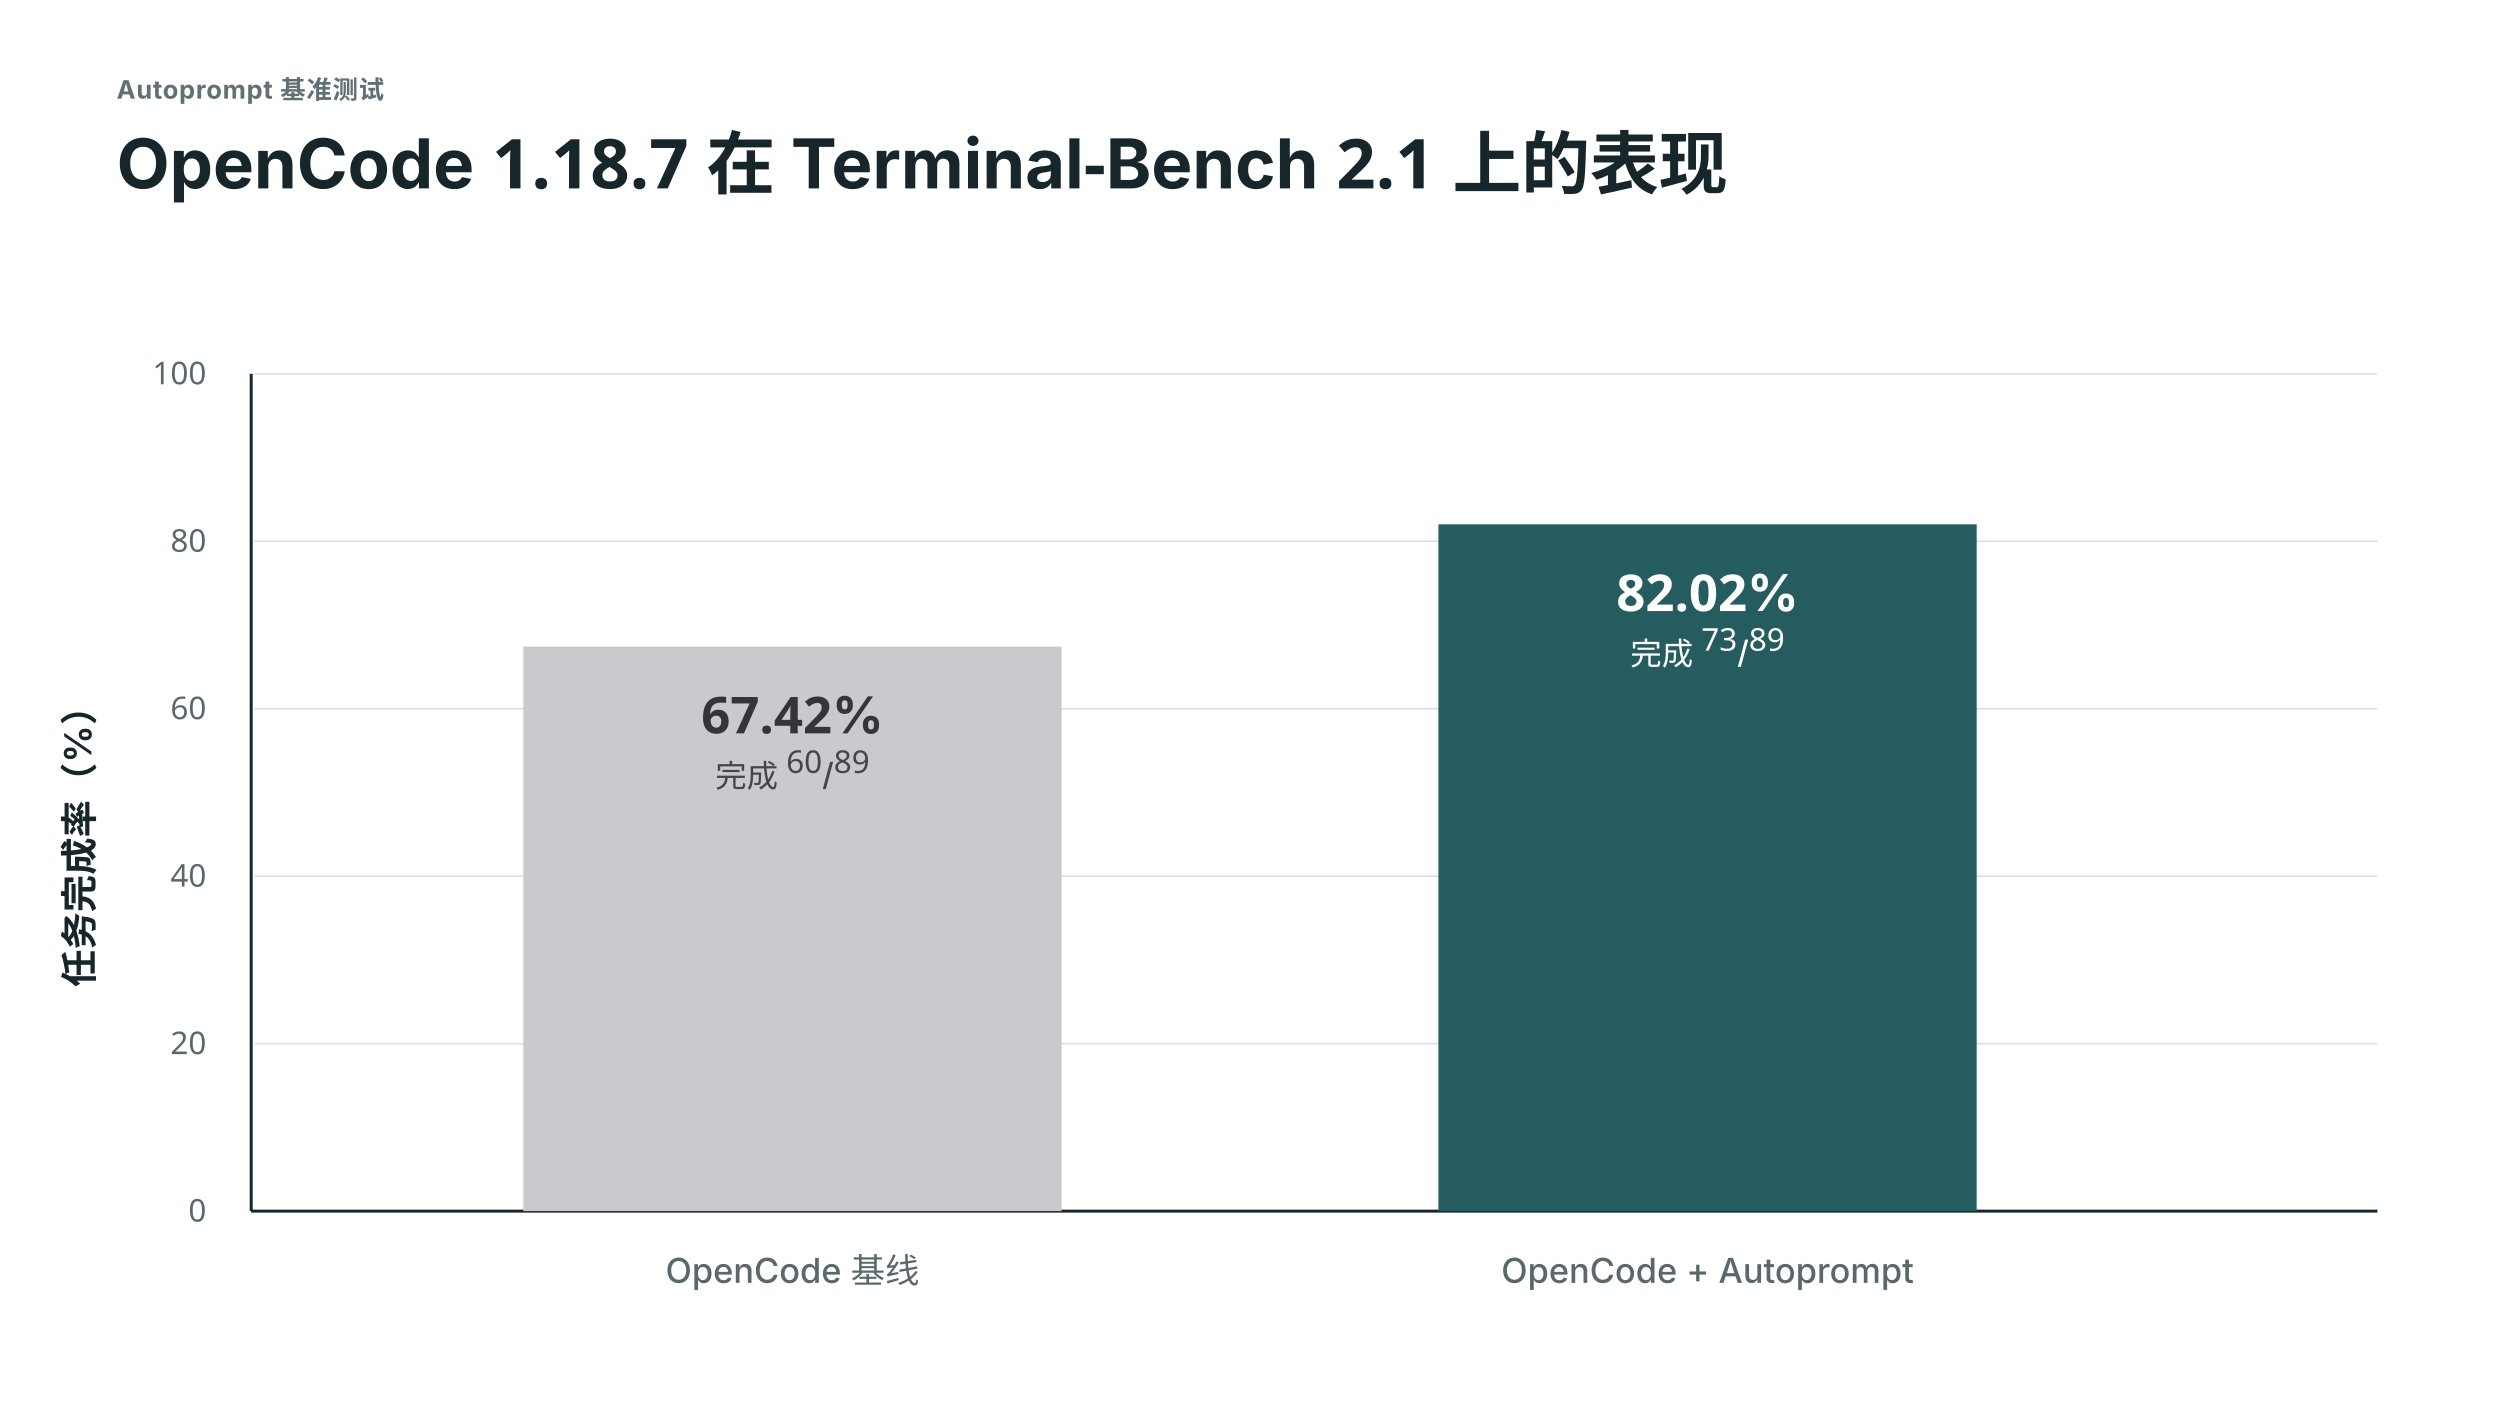
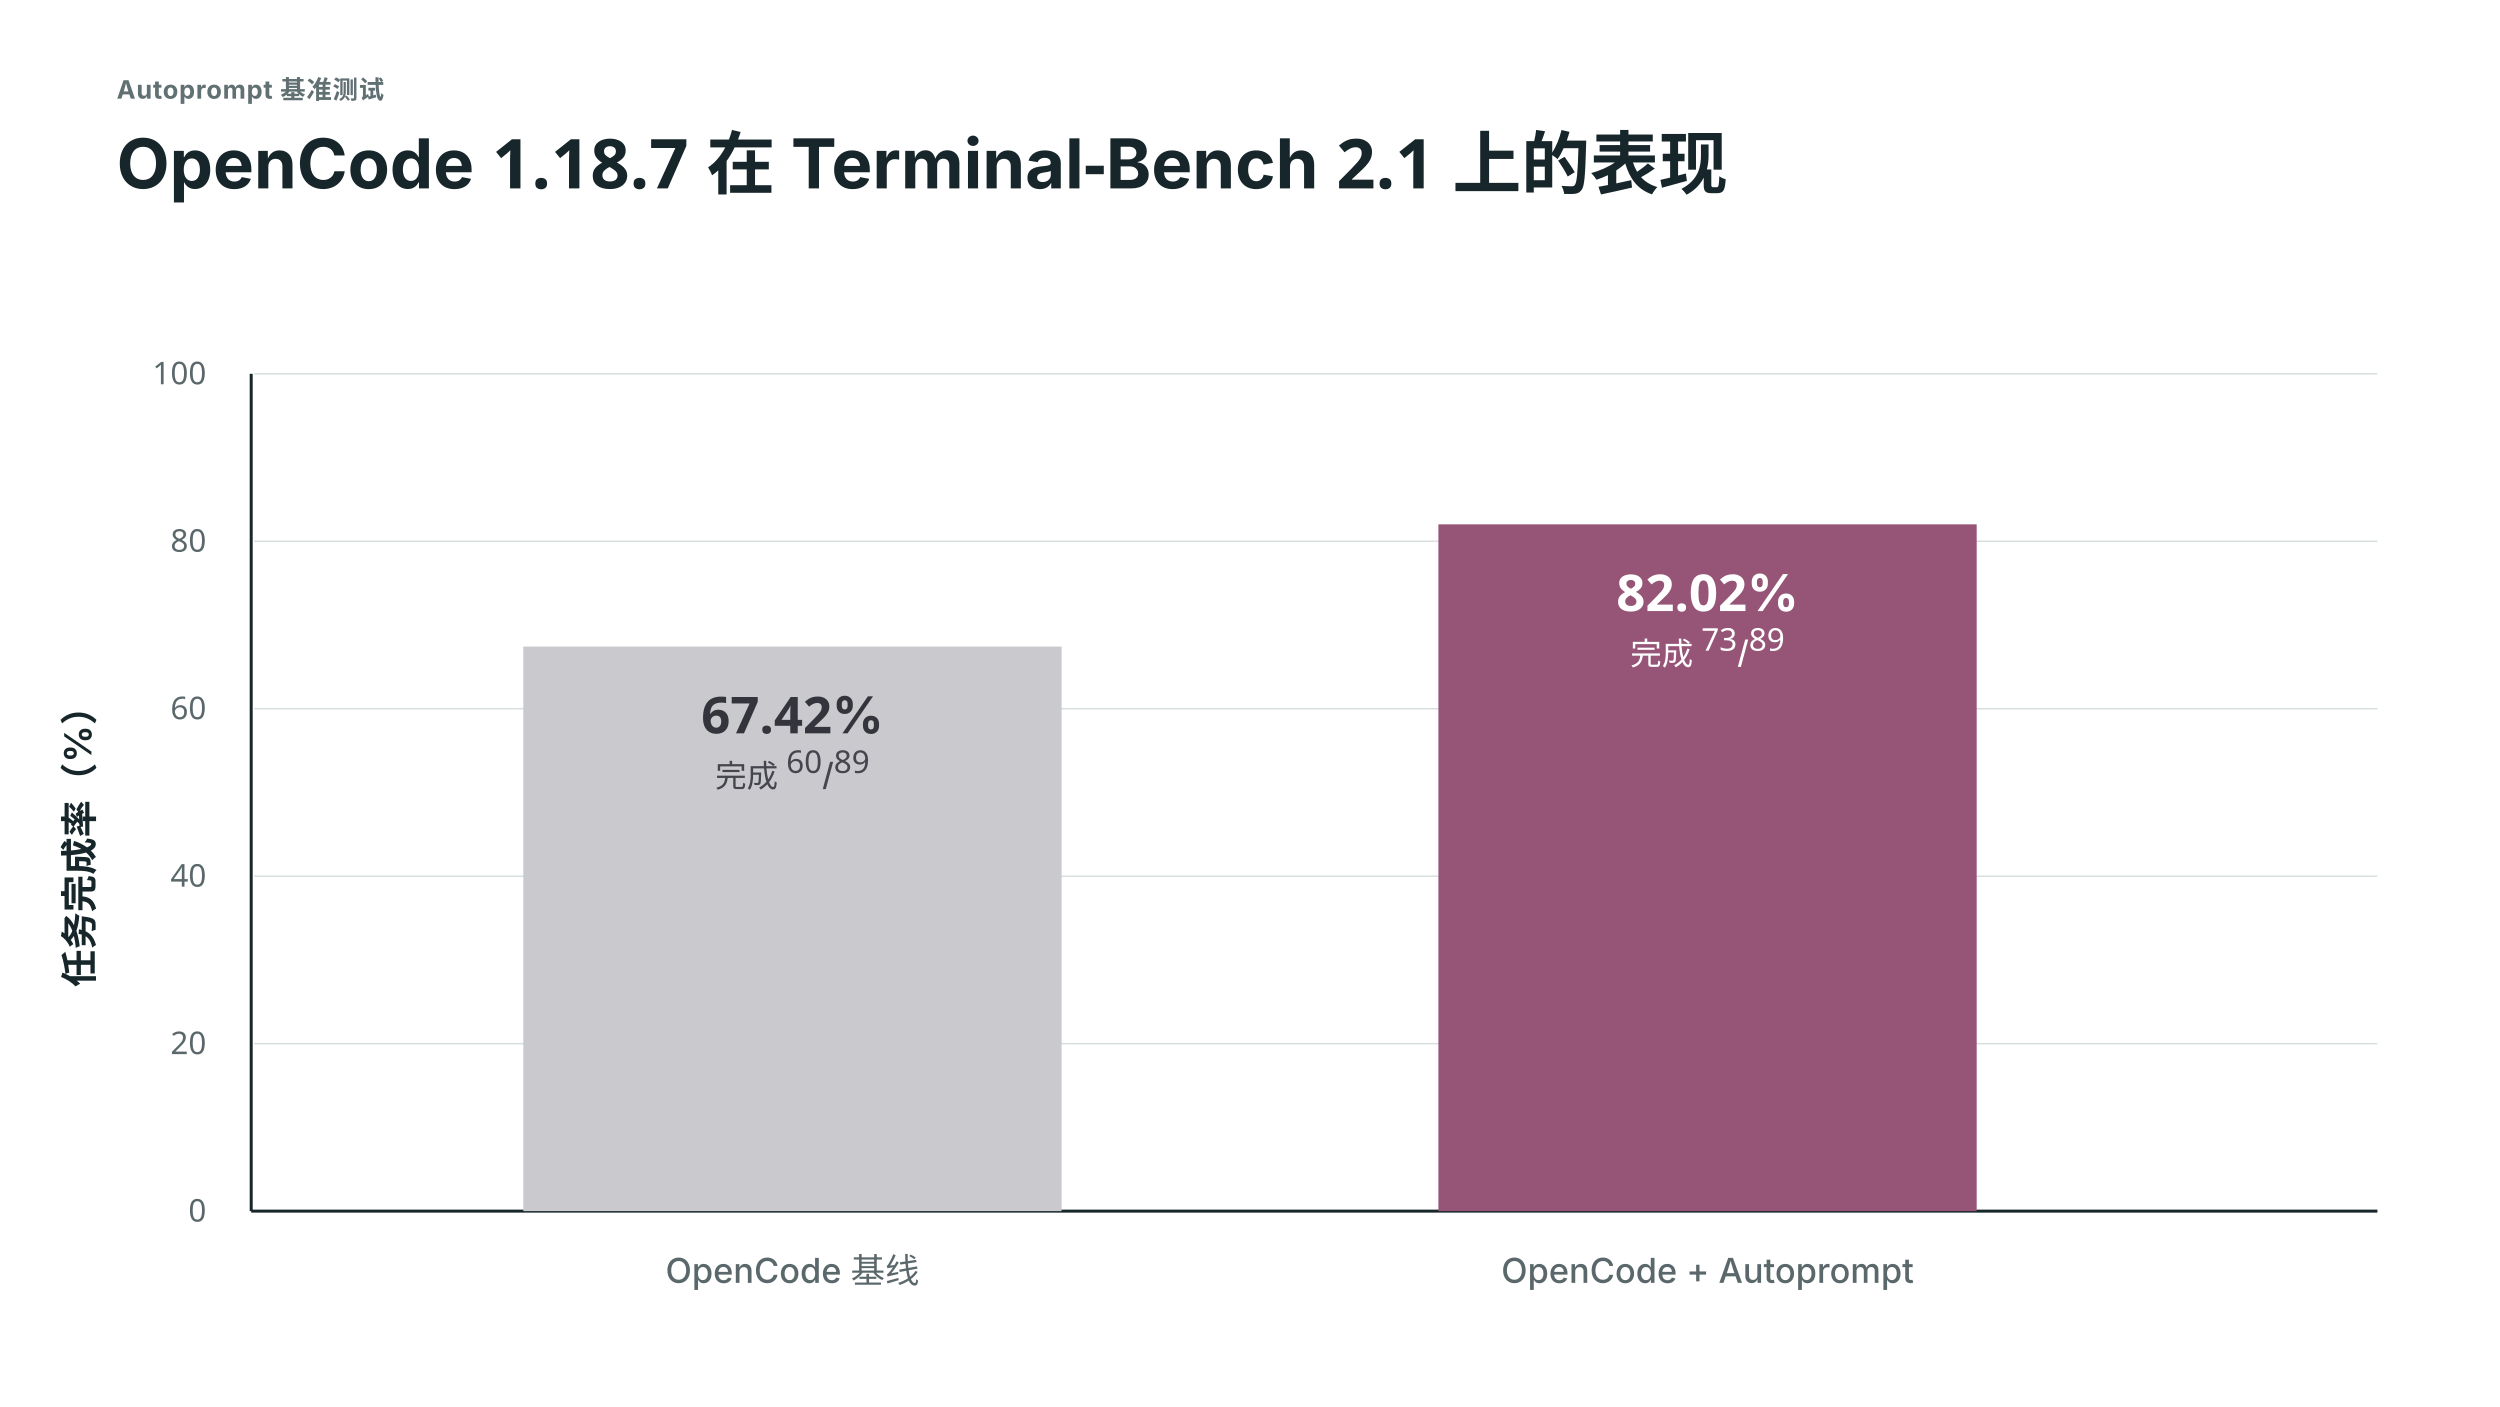
<svg xmlns="http://www.w3.org/2000/svg" viewBox="0 0 1672 941" role="img" aria-labelledby="title desc">
  <defs>
    <style>
      text { font-family: system-ui, -apple-system, BlinkMacSystemFont, "Segoe UI", "Microsoft YaHei", "Malgun Gothic", "Noto Sans Arabic", sans-serif; }
      .eyebrow { fill: #617073; font-size: 17px; font-weight: 650; letter-spacing: .5px; }
      .title { fill: #17262a; font-size: 46px; font-weight: 700; }
      .tick { fill: #5b686b; font-size: 21px; font-weight: 450; }
      .axis-label { fill: #17262a; font-size: 25px; font-weight: 600; }
      .category { fill: #5b686b; font-size: 23px; font-weight: 500; }
      .value-dark { fill: #34343c; font-size: 34px; font-weight: 700; }
      .value-light { fill: #ffffff; font-size: 34px; font-weight: 700; }
      .bar-copy-dark { fill: #45454e; font-size: 21px; font-weight: 450; }
      .bar-copy-light { fill: #ffffff; font-size: 21px; font-weight: 450; }
      .axis { stroke: #17262a; stroke-width: 2; }
      .grid { stroke: #d7dede; stroke-width: 1; }
    </style>
  </defs>
  <rect width="1672" height="941" fill="#ffffff" />
  <text x="78" y="66" class="eyebrow">Autoprompt 基准测试</text>
  <text x="78" y="126" class="title">OpenCode 1.18.7 在 Terminal-Bench 2.1 上的表现</text>
  <g class="grid">
    <line x1="170" y1="250" x2="1590" y2="250" />
    <line x1="170" y1="362" x2="1590" y2="362" />
    <line x1="170" y1="474" x2="1590" y2="474" />
    <line x1="170" y1="586" x2="1590" y2="586" />
    <line x1="170" y1="698" x2="1590" y2="698" />
    <line x1="170" y1="810" x2="1590" y2="810" />
  </g>
  <line x1="168" y1="250" x2="168" y2="810" class="axis" />
  <line x1="168" y1="810" x2="1590" y2="810" class="axis" />
  <g class="tick" text-anchor="end">
    <text x="138" y="817">0</text>
    <text x="138" y="705">20</text>
    <text x="138" y="593">40</text>
    <text x="138" y="481">60</text>
    <text x="138" y="369">80</text>
    <text x="138" y="257">100</text>
  </g>
  <rect x="350" y="432.448" width="360" height="377.552" fill="#c9c9ce" />
-   <rect x="962" y="350.688" width="360" height="459.312" fill="#255c60" />
+   <rect x="962" y="350.688" width="360" height="459.312" fill="#965477" />
  <text x="530" y="490.448" class="value-dark" text-anchor="middle">67.42%</text>
  <text x="530" y="526.448" class="bar-copy-dark" text-anchor="middle">完成 60/89</text>
  <text x="530" y="858" class="category" text-anchor="middle">OpenCode 基线</text>
  <text x="1142" y="408.688" class="value-light" text-anchor="middle">82.02%</text>
  <text x="1142" y="444.688" class="bar-copy-light" text-anchor="middle">完成 73/89</text>
  <text x="1142" y="858" class="category" text-anchor="middle">OpenCode + Autoprompt</text>
  <text x="62" y="560" class="axis-label" text-anchor="middle" transform="rotate(-90 62 560)">任务完成率（%）</text>
</svg>
